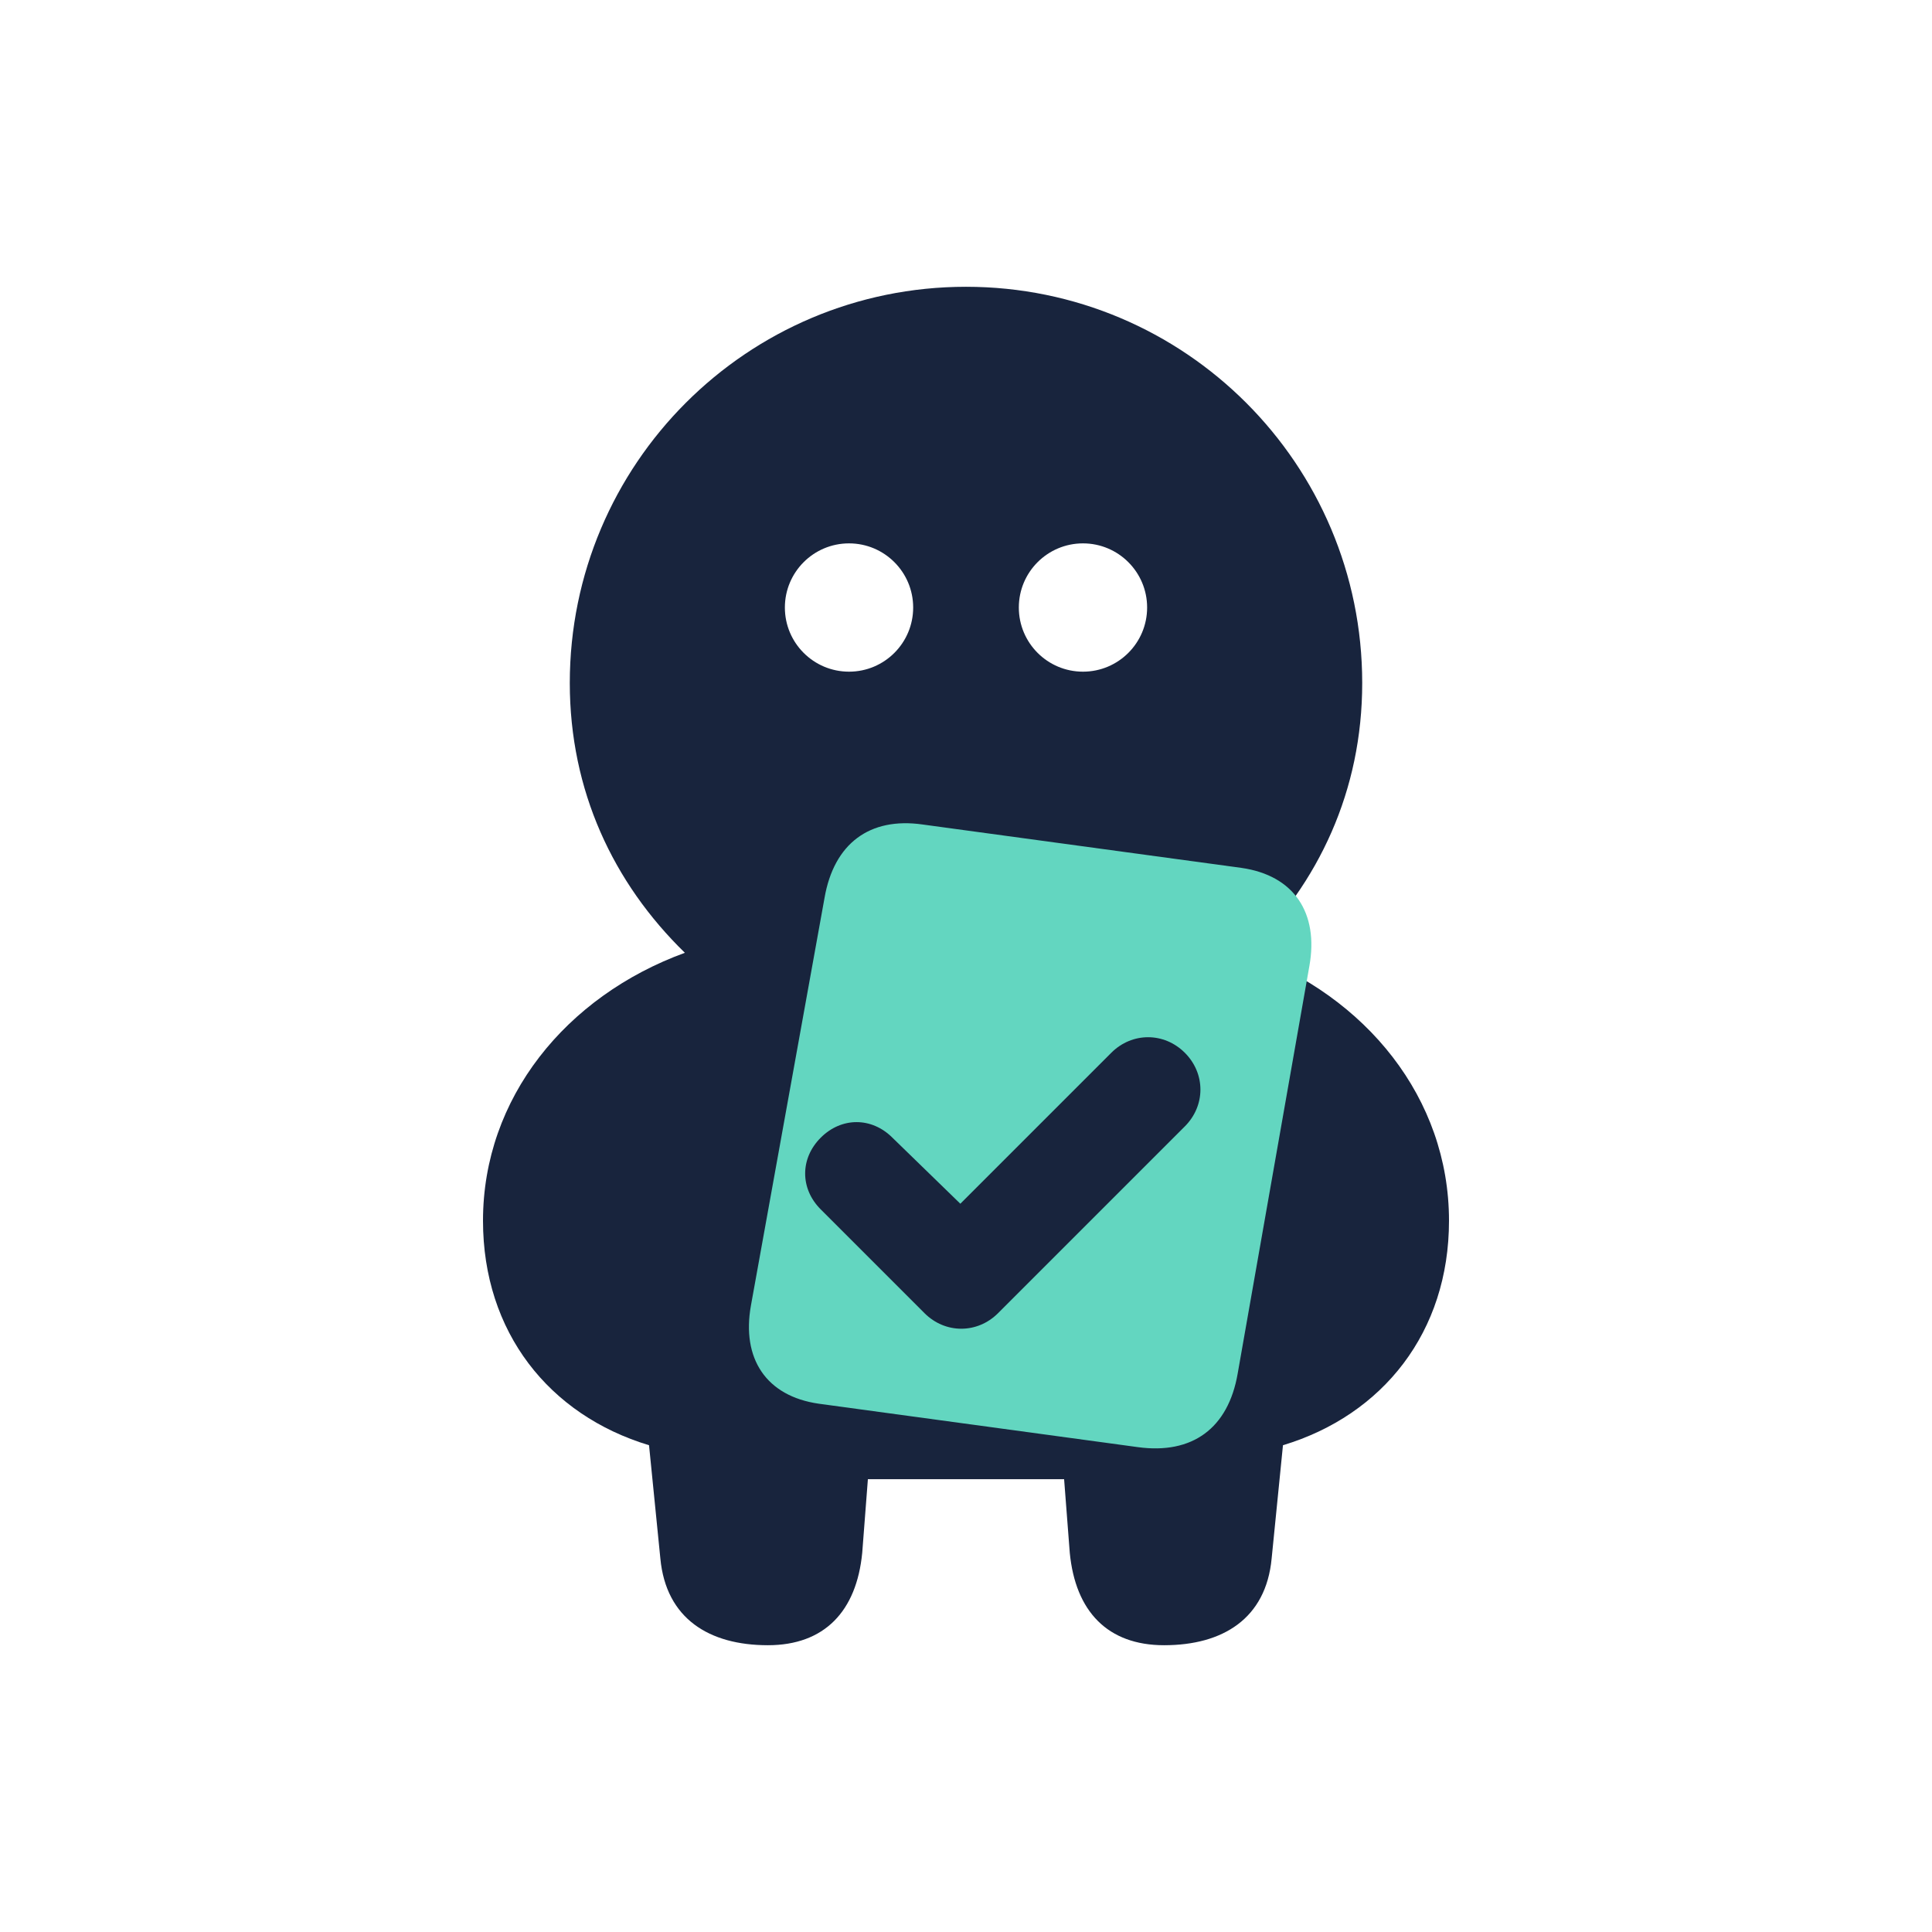
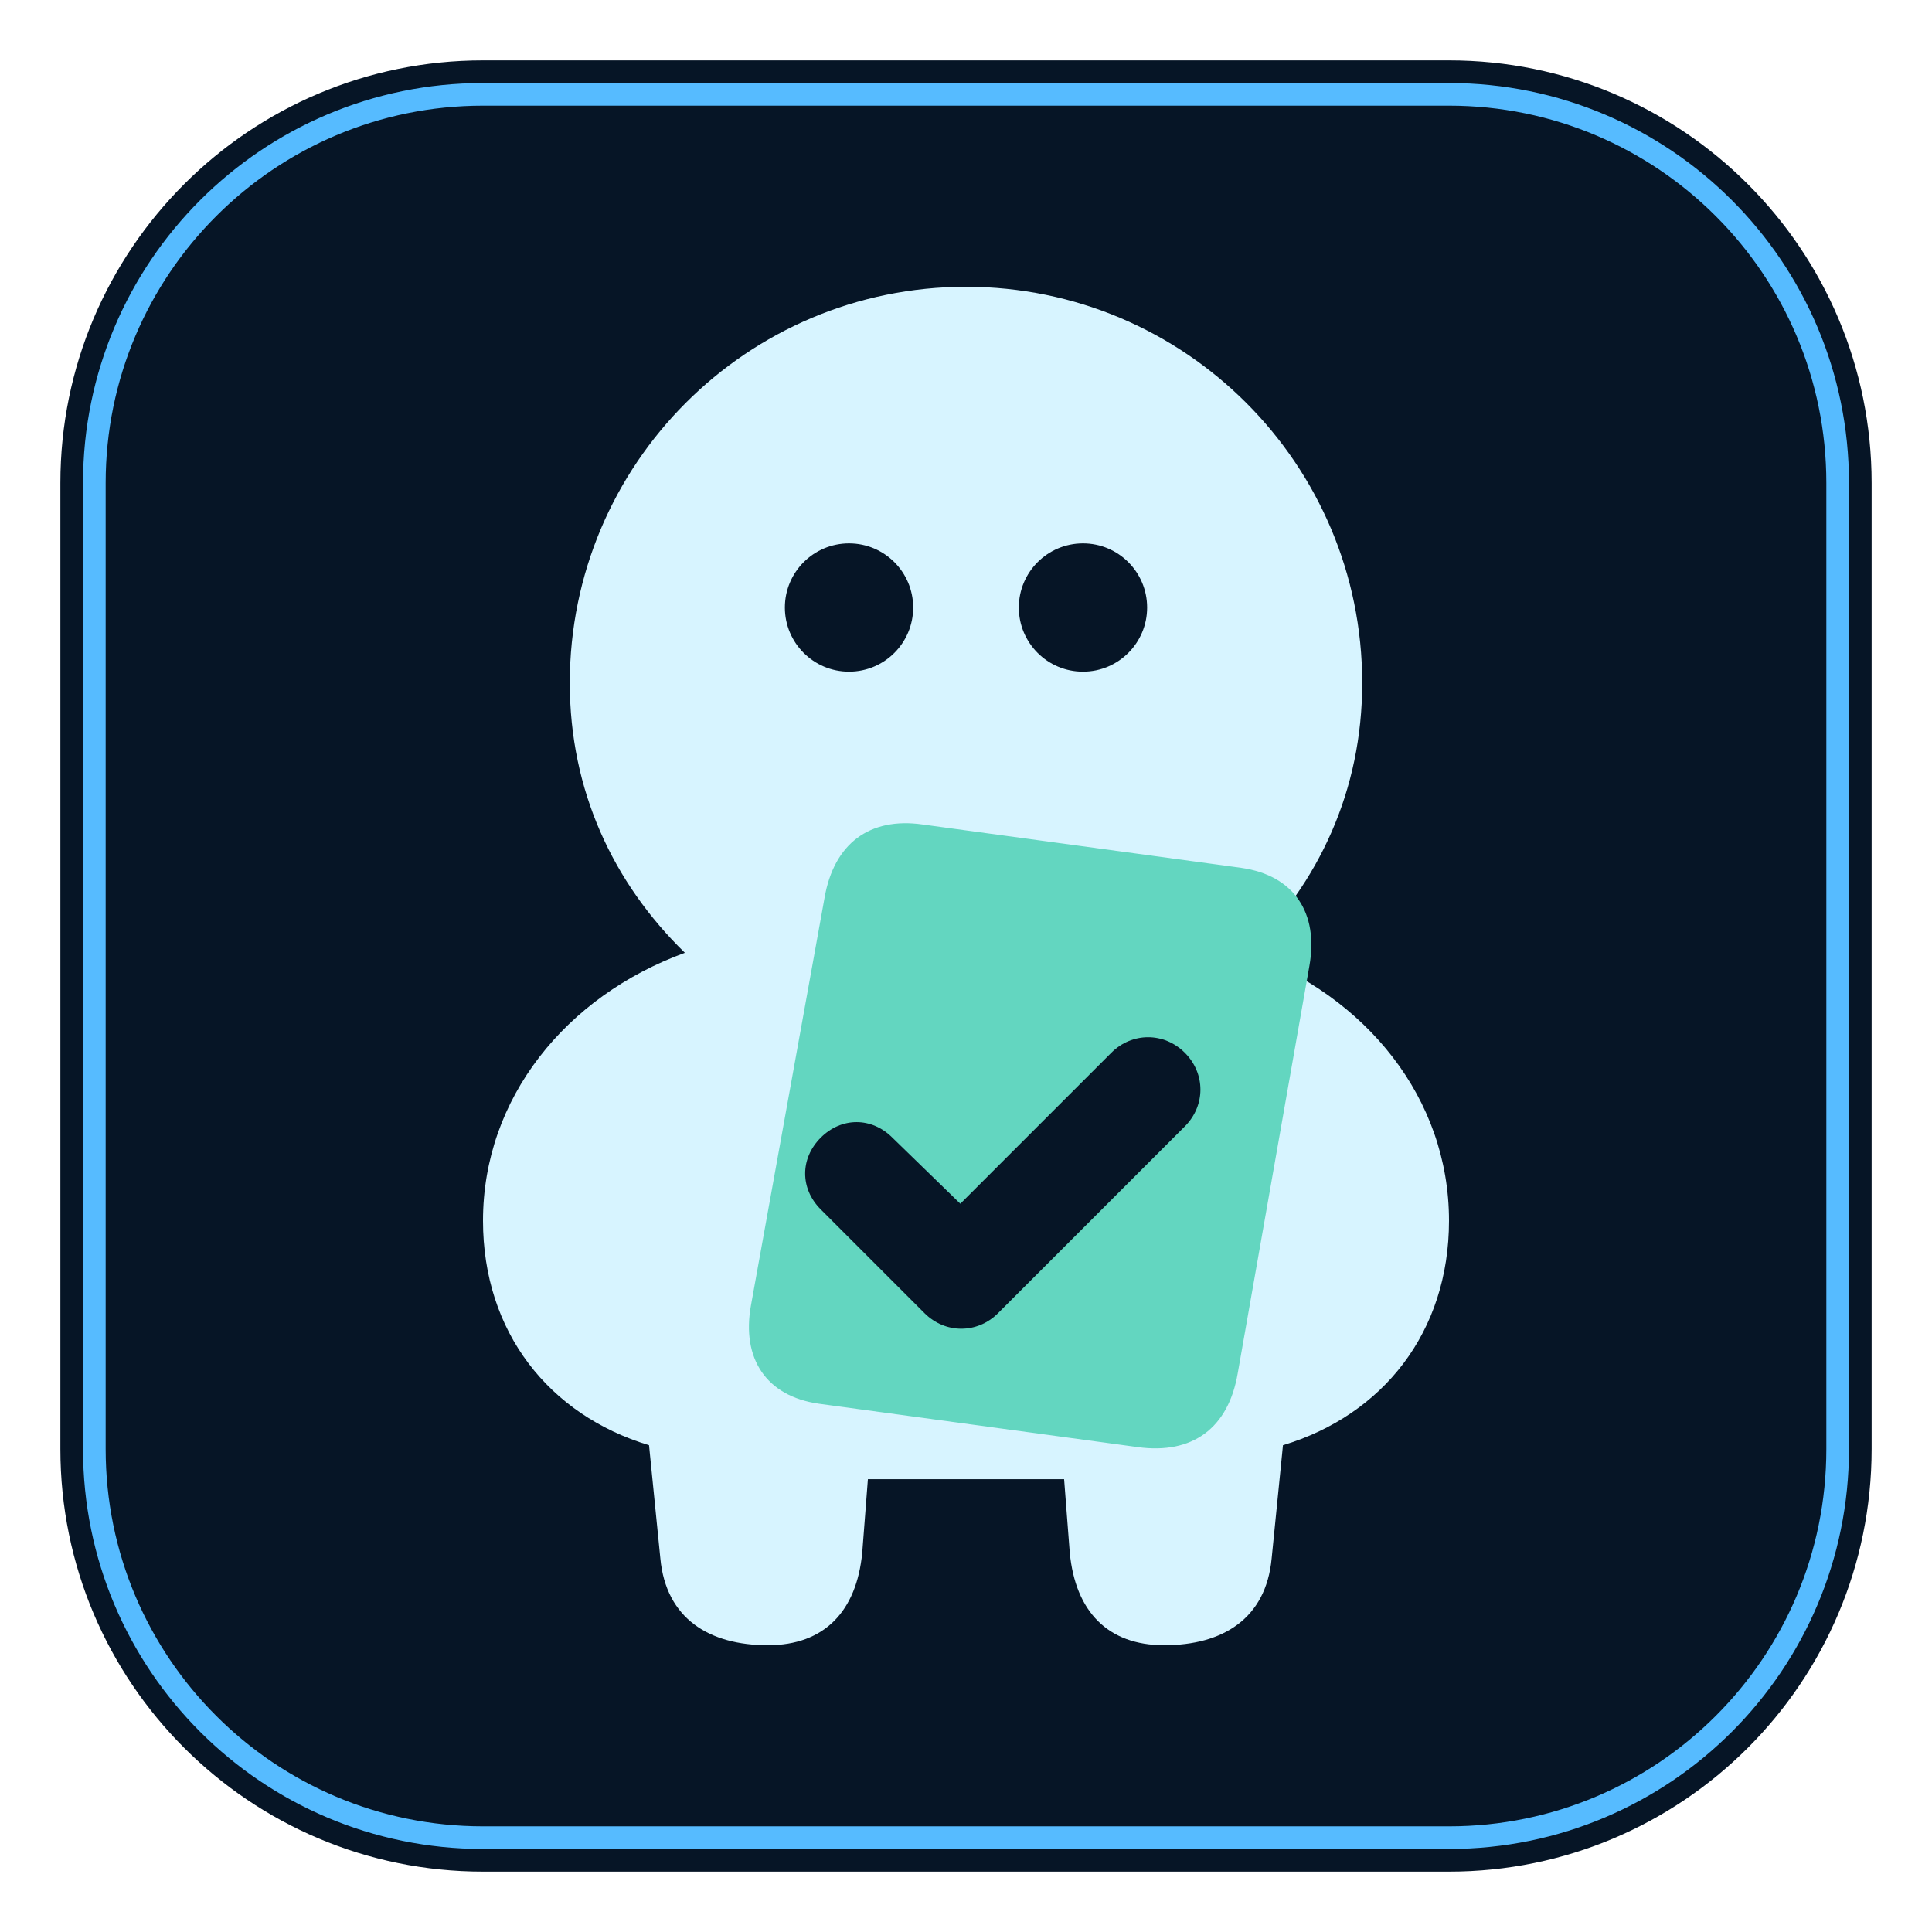
<svg xmlns="http://www.w3.org/2000/svg" viewBox="0 0 1024 1024">
-   <path fill="#18243D" fill-rule="evenodd" d="M512 152C396 152 302 246 302 362c0 57 23 106 61 143-63 23-107 77-107 142 0 59 35 103 88 119l6 60c3 32 26 46 57 46 30 0 47-18 50-49l3-39h104l3 39c3 31 20 49 50 49 31 0 54-14 57-46l6-60c53-16 88-60 88-119 0-65-44-119-107-142 38-37 61-86 61-143 0-116-94-210-210-210Zm-96 170a34 34 0 1 0 68 0 34 34 0 1 0-68 0Zm124 0a34 34 0 1 0 68 0 34 34 0 1 0-68 0Z" />
+   <rect x="32" y="32" width="960" height="960" rx="224" fill="#061526" />
+   <rect x="50" y="50" width="924" height="924" rx="206" fill="none" stroke="#56BBFF" stroke-width="12" />
+   <path fill="#D7F4FF" fill-rule="evenodd" d="M512 152C396 152 302 246 302 362c0 57 23 106 61 143-63 23-107 77-107 142 0 59 35 103 88 119l6 60c3 32 26 46 57 46 30 0 47-18 50-49l3-39h104l3 39c3 31 20 49 50 49 31 0 54-14 57-46l6-60c53-16 88-60 88-119 0-65-44-119-107-142 38-37 61-86 61-143 0-116-94-210-210-210Zm-96 170a34 34 0 1 0 68 0 34 34 0 1 0-68 0Zm124 0a34 34 0 1 0 68 0 34 34 0 1 0-68 0Z" />
  <path fill="#63D6C0" d="M437 476c5-29 24-43 52-39l169 23c28 4 41 24 36 52l-38 216c-5 29-24 43-53 39l-169-23c-28-4-41-24-36-52l39-216Z" />
-   <path fill="#18243D" d="M473 603c-11-11-27-11-38 0-11 11-11 27 0 38l55 55c11 11 28 11 39 0l99-99c11-11 11-28 0-39-11-11-28-11-39 0l-80 80-36-35Z" />
+   <path fill="#061526" d="M473 603c-11-11-27-11-38 0-11 11-11 27 0 38l55 55c11 11 28 11 39 0l99-99c11-11 11-28 0-39-11-11-28-11-39 0l-80 80-36-35Z" />
</svg>
